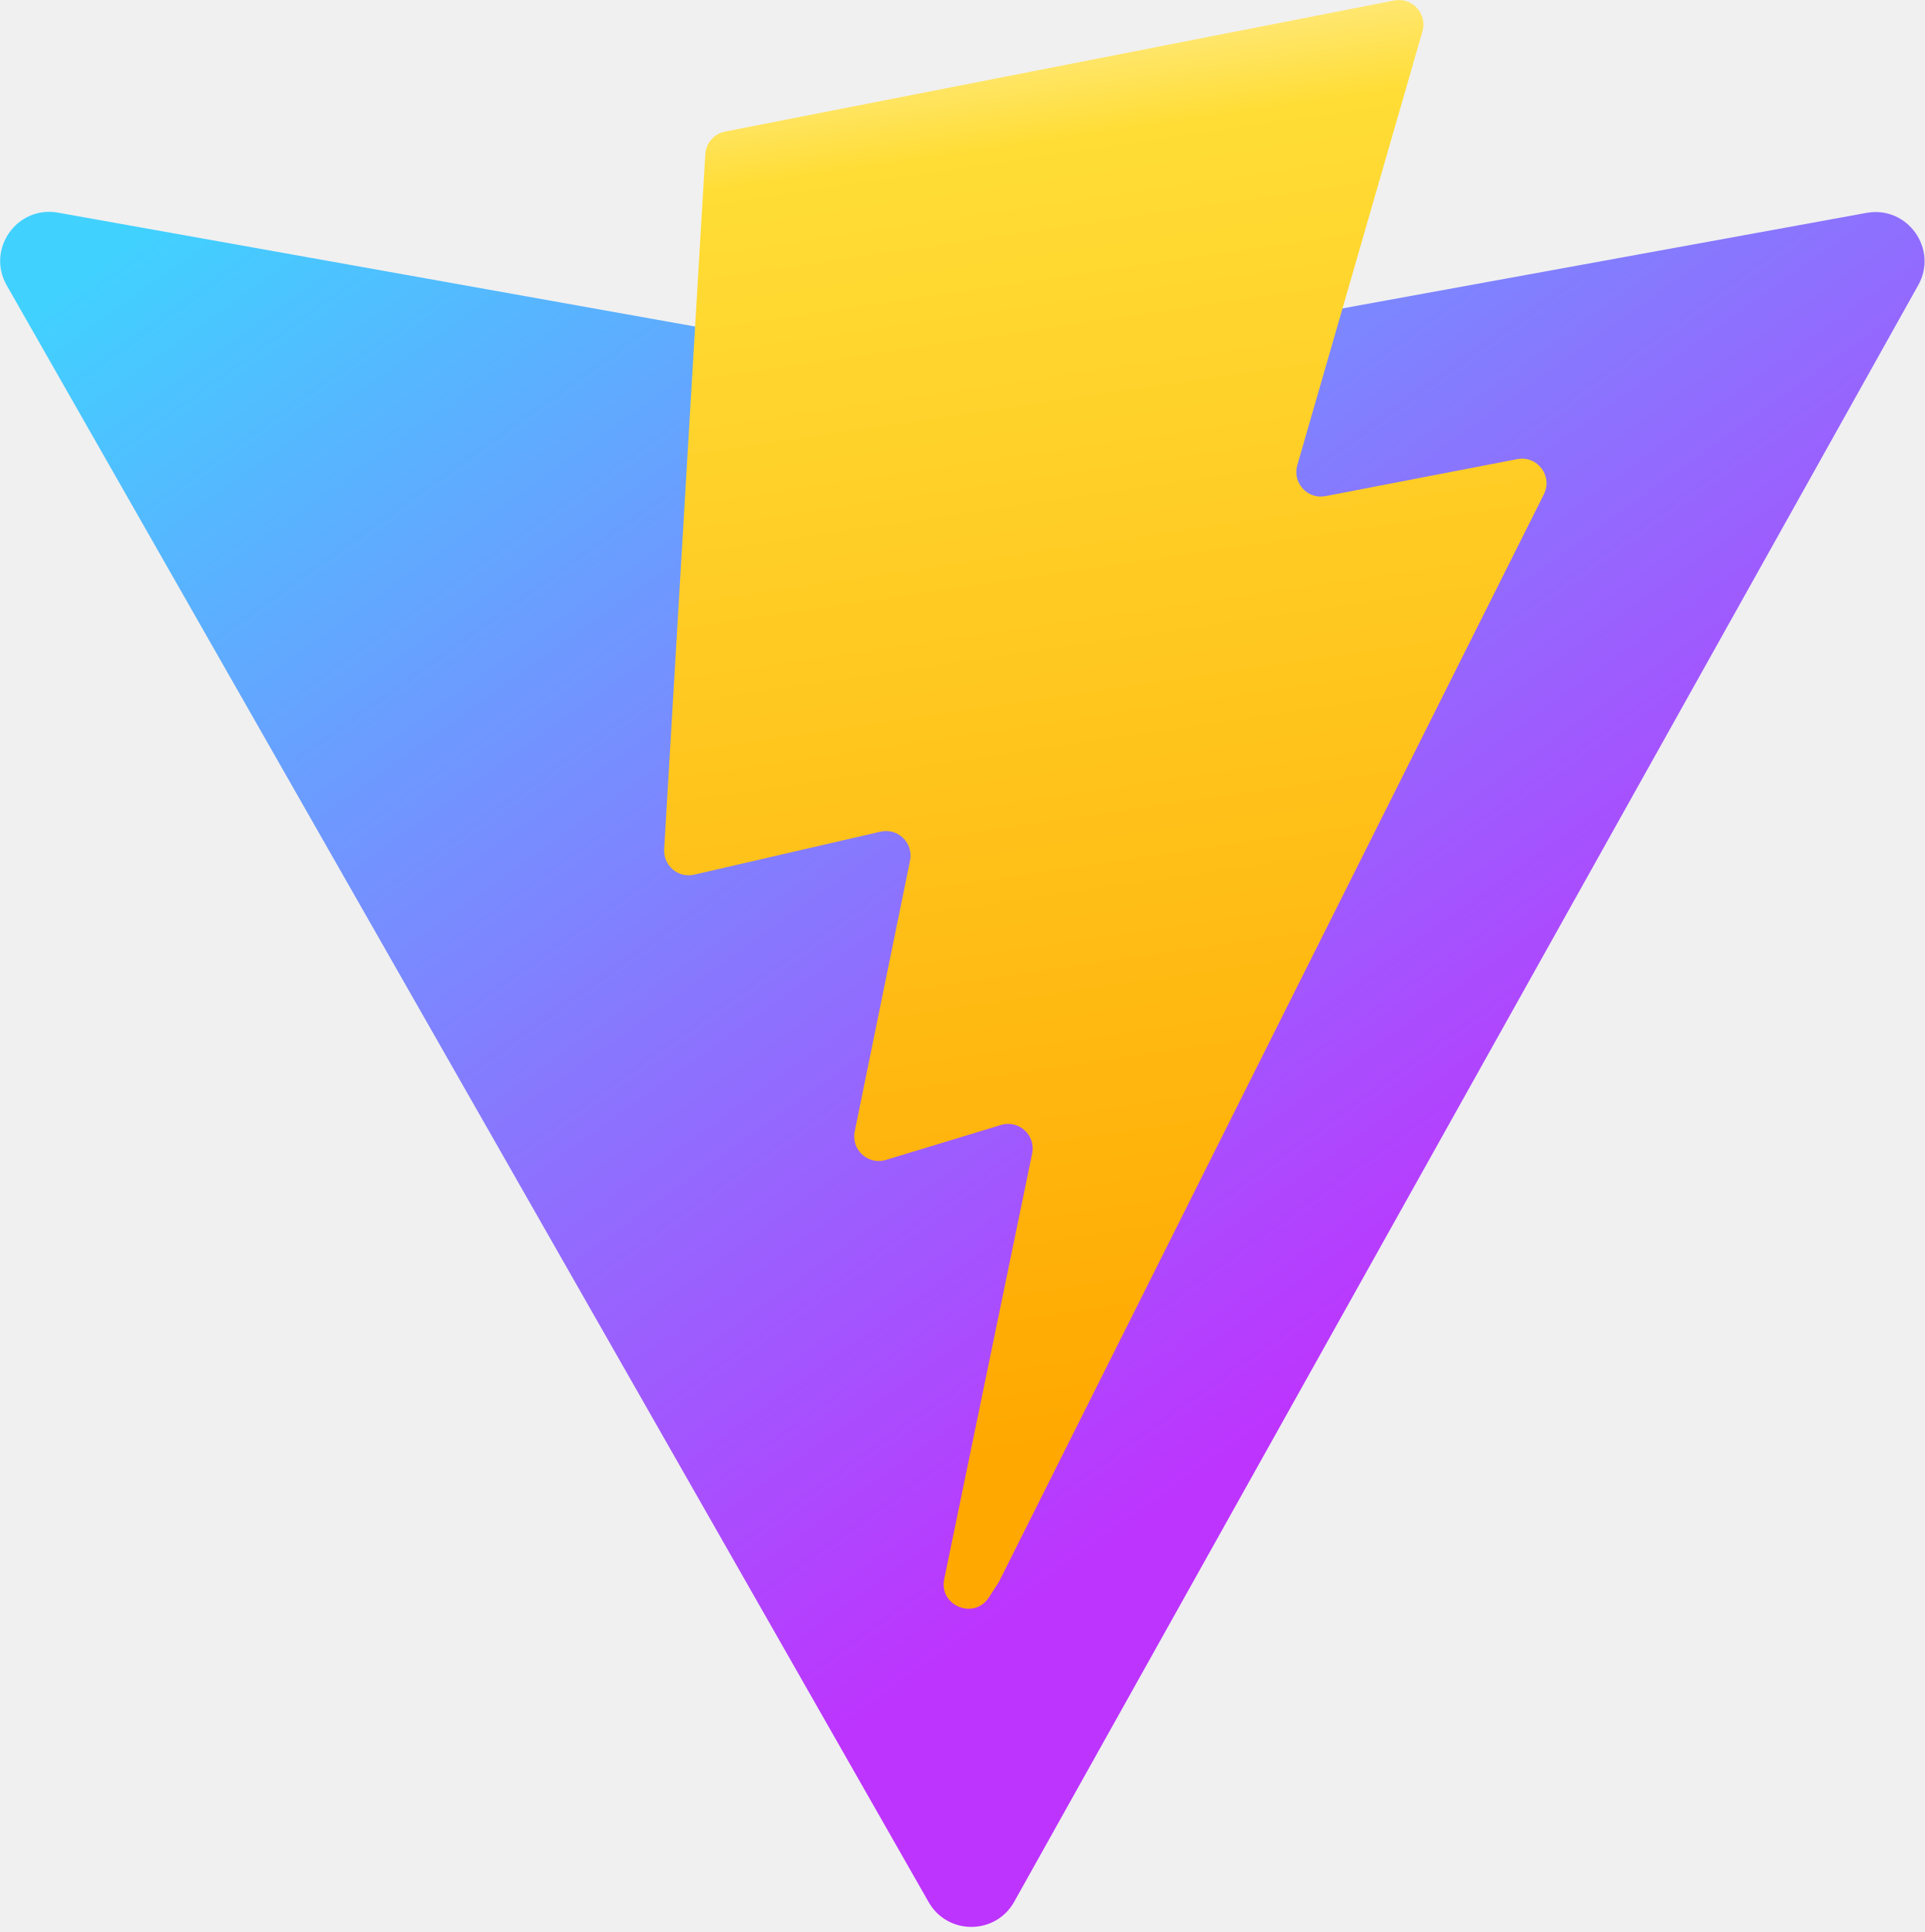
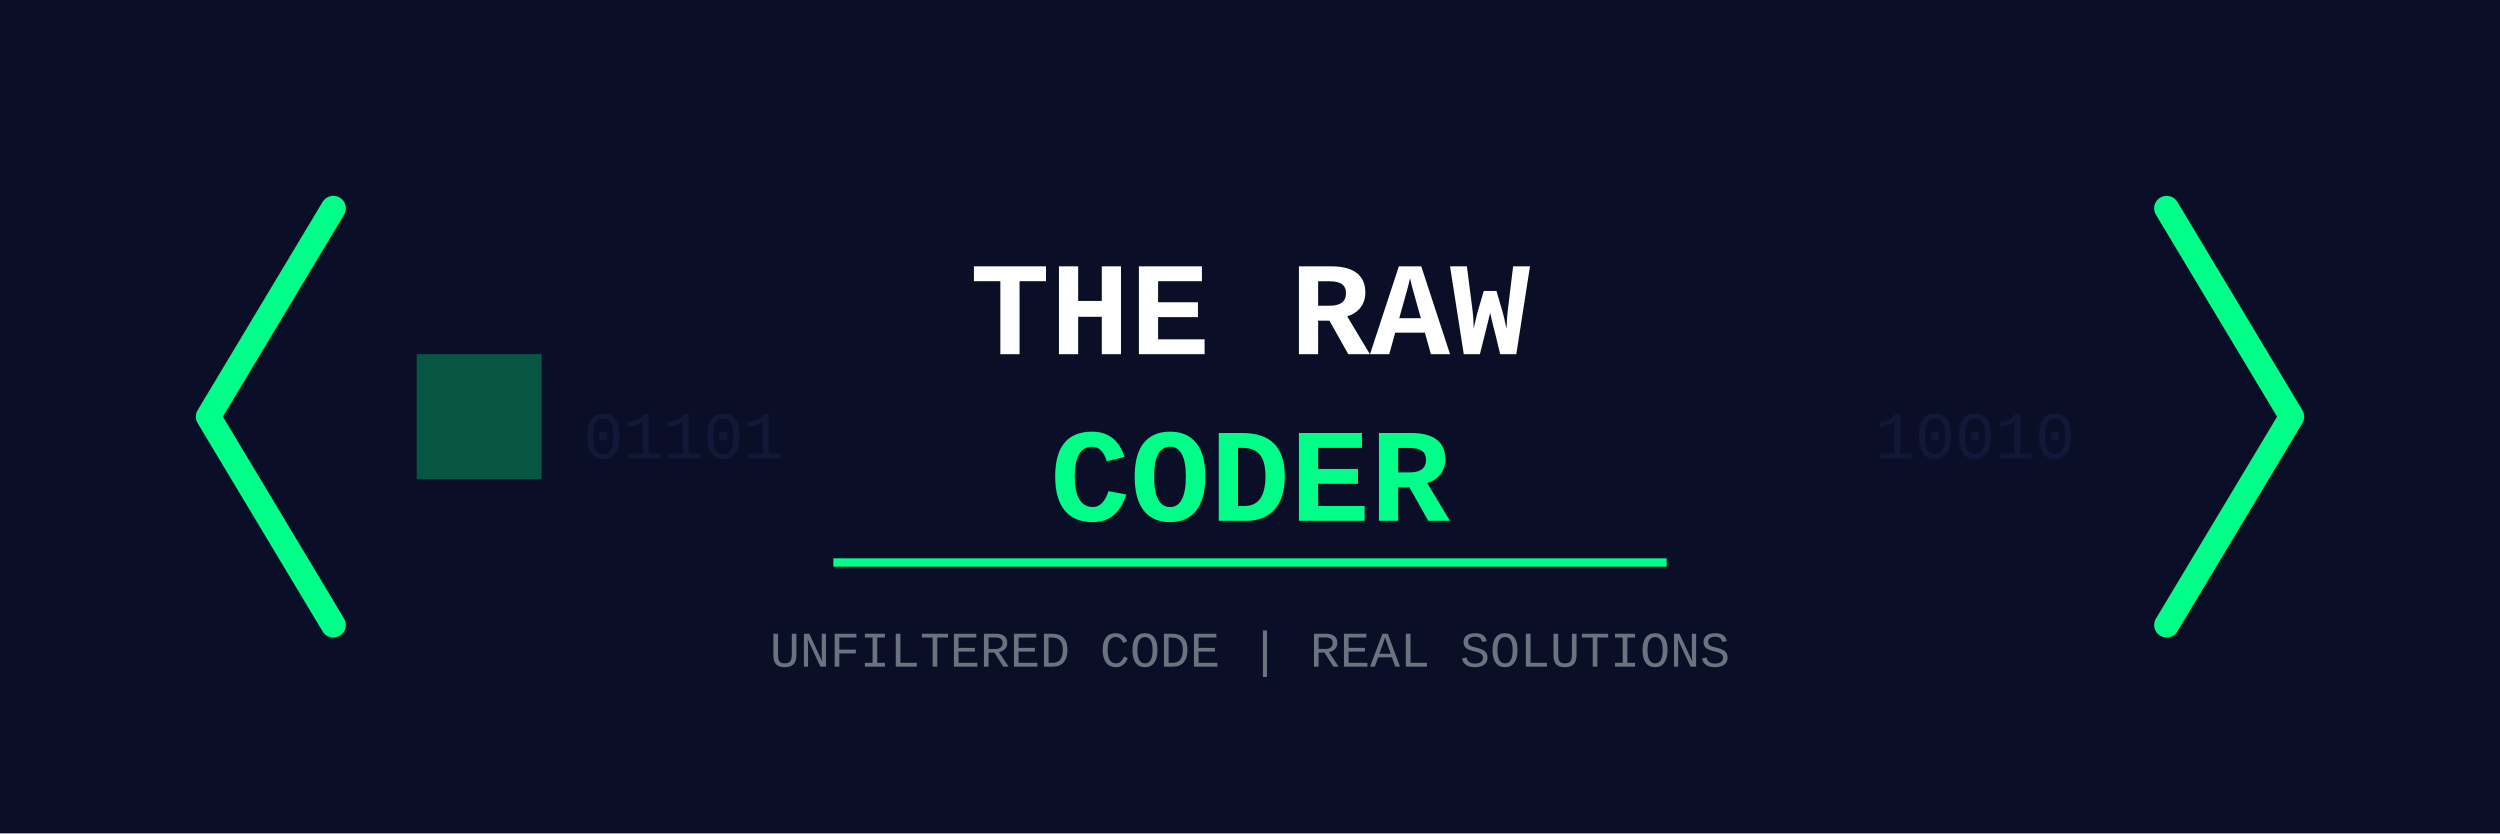
- <svg xmlns="http://www.w3.org/2000/svg" aria-hidden="true" role="img" class="iconify iconify--logos" width="31.88" height="32" preserveAspectRatio="xMidYMid meet" viewBox="0 0 256 257">
-   <defs>
-     <linearGradient id="IconifyId1813088fe1fbc01fb466" x1="-.828%" x2="57.636%" y1="7.652%" y2="78.411%">
-       <stop offset="0%" stop-color="#41D1FF" />
-       <stop offset="100%" stop-color="#BD34FE" />
-     </linearGradient>
-     <linearGradient id="IconifyId1813088fe1fbc01fb467" x1="43.376%" x2="50.316%" y1="2.242%" y2="89.03%">
-       <stop offset="0%" stop-color="#FFEA83" />
-       <stop offset="8.333%" stop-color="#FFDD35" />
-       <stop offset="100%" stop-color="#FFA800" />
-     </linearGradient>
-   </defs>
-   <path fill="url(#IconifyId1813088fe1fbc01fb466)" d="M255.153 37.938L134.897 252.976c-2.483 4.44-8.862 4.466-11.382.048L.875 37.958c-2.746-4.814 1.371-10.646 6.827-9.67l120.385 21.517a6.537 6.537 0 0 0 2.322-.004l117.867-21.483c5.438-.991 9.574 4.796 6.877 9.62Z" />
-   <path fill="url(#IconifyId1813088fe1fbc01fb467)" d="M185.432.063L96.44 17.501a3.268 3.268 0 0 0-2.634 3.014l-5.474 92.456a3.268 3.268 0 0 0 3.997 3.378l24.777-5.718c2.318-.535 4.413 1.507 3.936 3.838l-7.361 36.047c-.495 2.426 1.782 4.5 4.151 3.78l15.304-4.649c2.372-.72 4.652 1.36 4.15 3.788l-11.698 56.621c-.732 3.542 3.979 5.473 5.943 2.437l1.313-2.028l72.516-144.72c1.215-2.423-.88-5.186-3.54-4.672l-25.505 4.922c-2.396.462-4.435-1.77-3.759-4.114l16.646-57.705c.677-2.35-1.37-4.583-3.769-4.113Z" />
+ <svg xmlns="http://www.w3.org/2000/svg" viewBox="0 0 600 200">
+   <rect width="600" height="200" fill="#0a0e27" />
+   <path d="M 80 50 L 50 100 L 80 150" stroke="#00ff88" stroke-width="6" fill="none" stroke-linecap="round" stroke-linejoin="round" />
+   <path d="M 520 50 L 550 100 L 520 150" stroke="#00ff88" stroke-width="6" fill="none" stroke-linecap="round" stroke-linejoin="round" />
+   <rect x="100" y="85" width="30" height="30" fill="#00ff88" opacity="0.3">
+     <animate attributeName="opacity" values="0.3;1;0.3" dur="1.5s" repeatCount="indefinite" />
+   </rect>
+   <text x="300" y="85" font-family="'Courier New', monospace" font-size="32" font-weight="bold" fill="#ffffff" text-anchor="middle">
+     THE RAW
+   </text>
+   <text x="300" y="125" font-family="'Courier New', monospace" font-size="32" font-weight="bold" fill="#00ff88" text-anchor="middle">
+     CODER
+   </text>
+   <text x="140" y="110" font-family="'Courier New', monospace" font-size="16" fill="#1a2347" opacity="0.5">
+     01101
+   </text>
+   <text x="450" y="110" font-family="'Courier New', monospace" font-size="16" fill="#1a2347" opacity="0.5">
+     10010
+   </text>
+   <line x1="200" y1="135" x2="400" y2="135" stroke="#00ff88" stroke-width="2" />
+   <text x="300" y="160" font-family="'Courier New', monospace" font-size="12" fill="#6b7280" text-anchor="middle">
+     UNFILTERED CODE | REAL SOLUTIONS
+   </text>
</svg>
